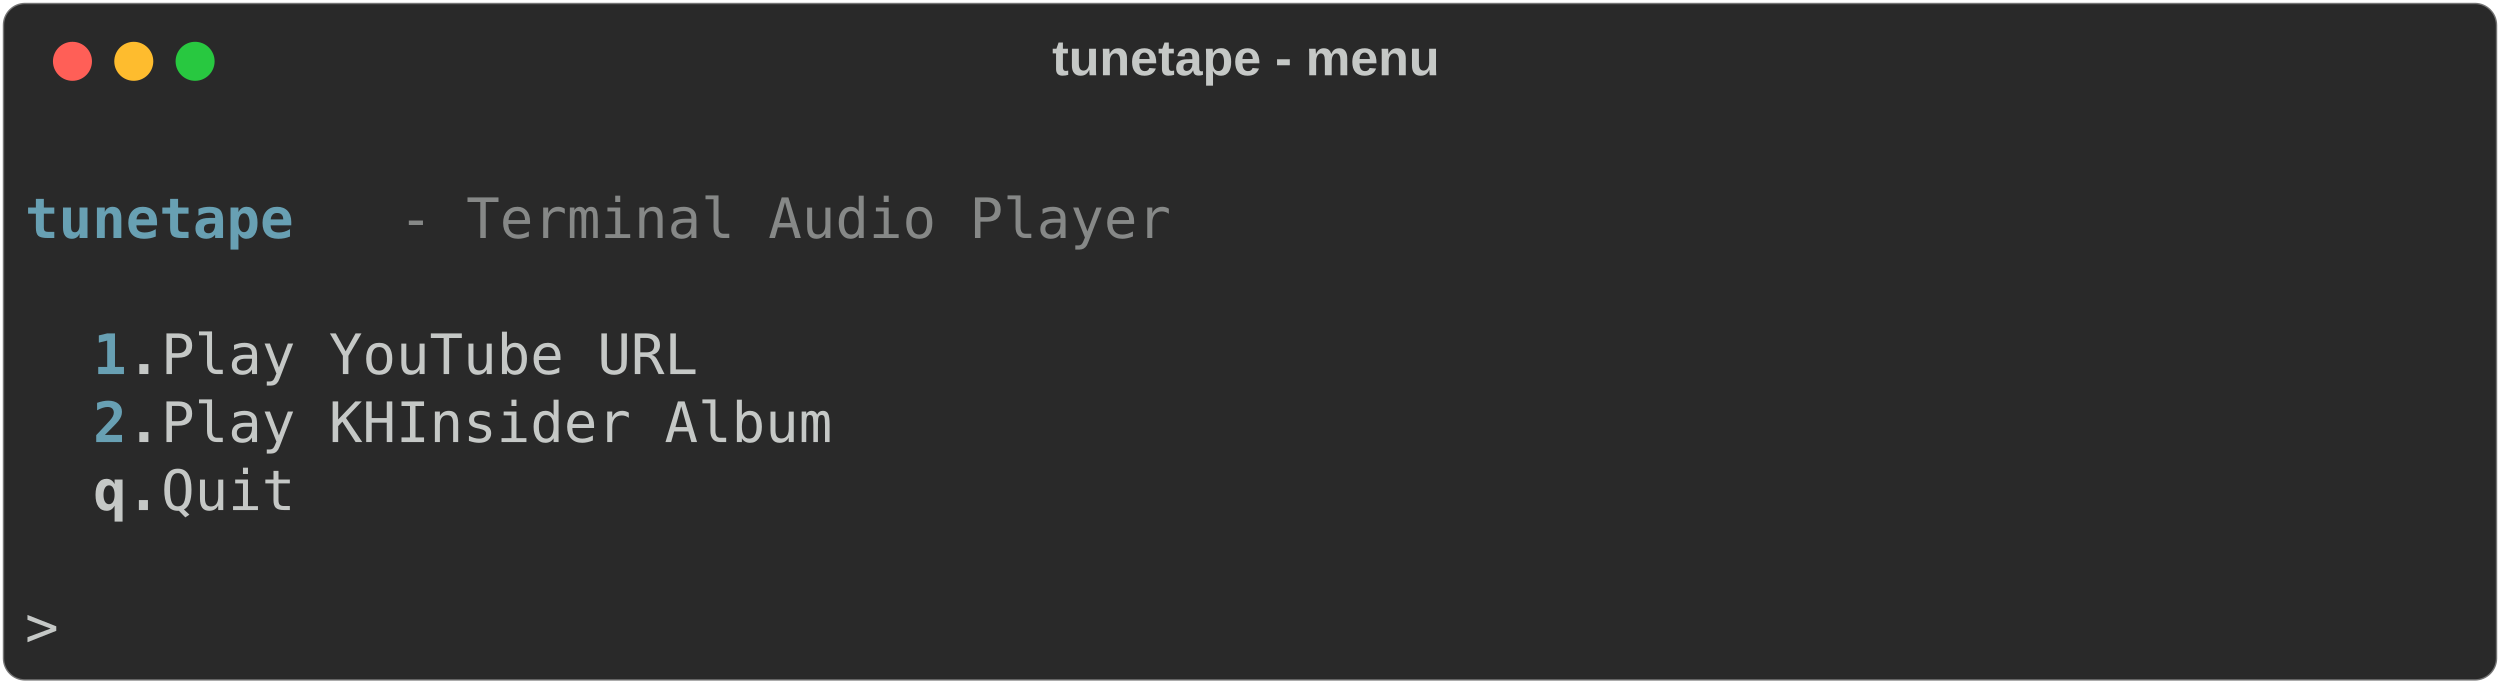
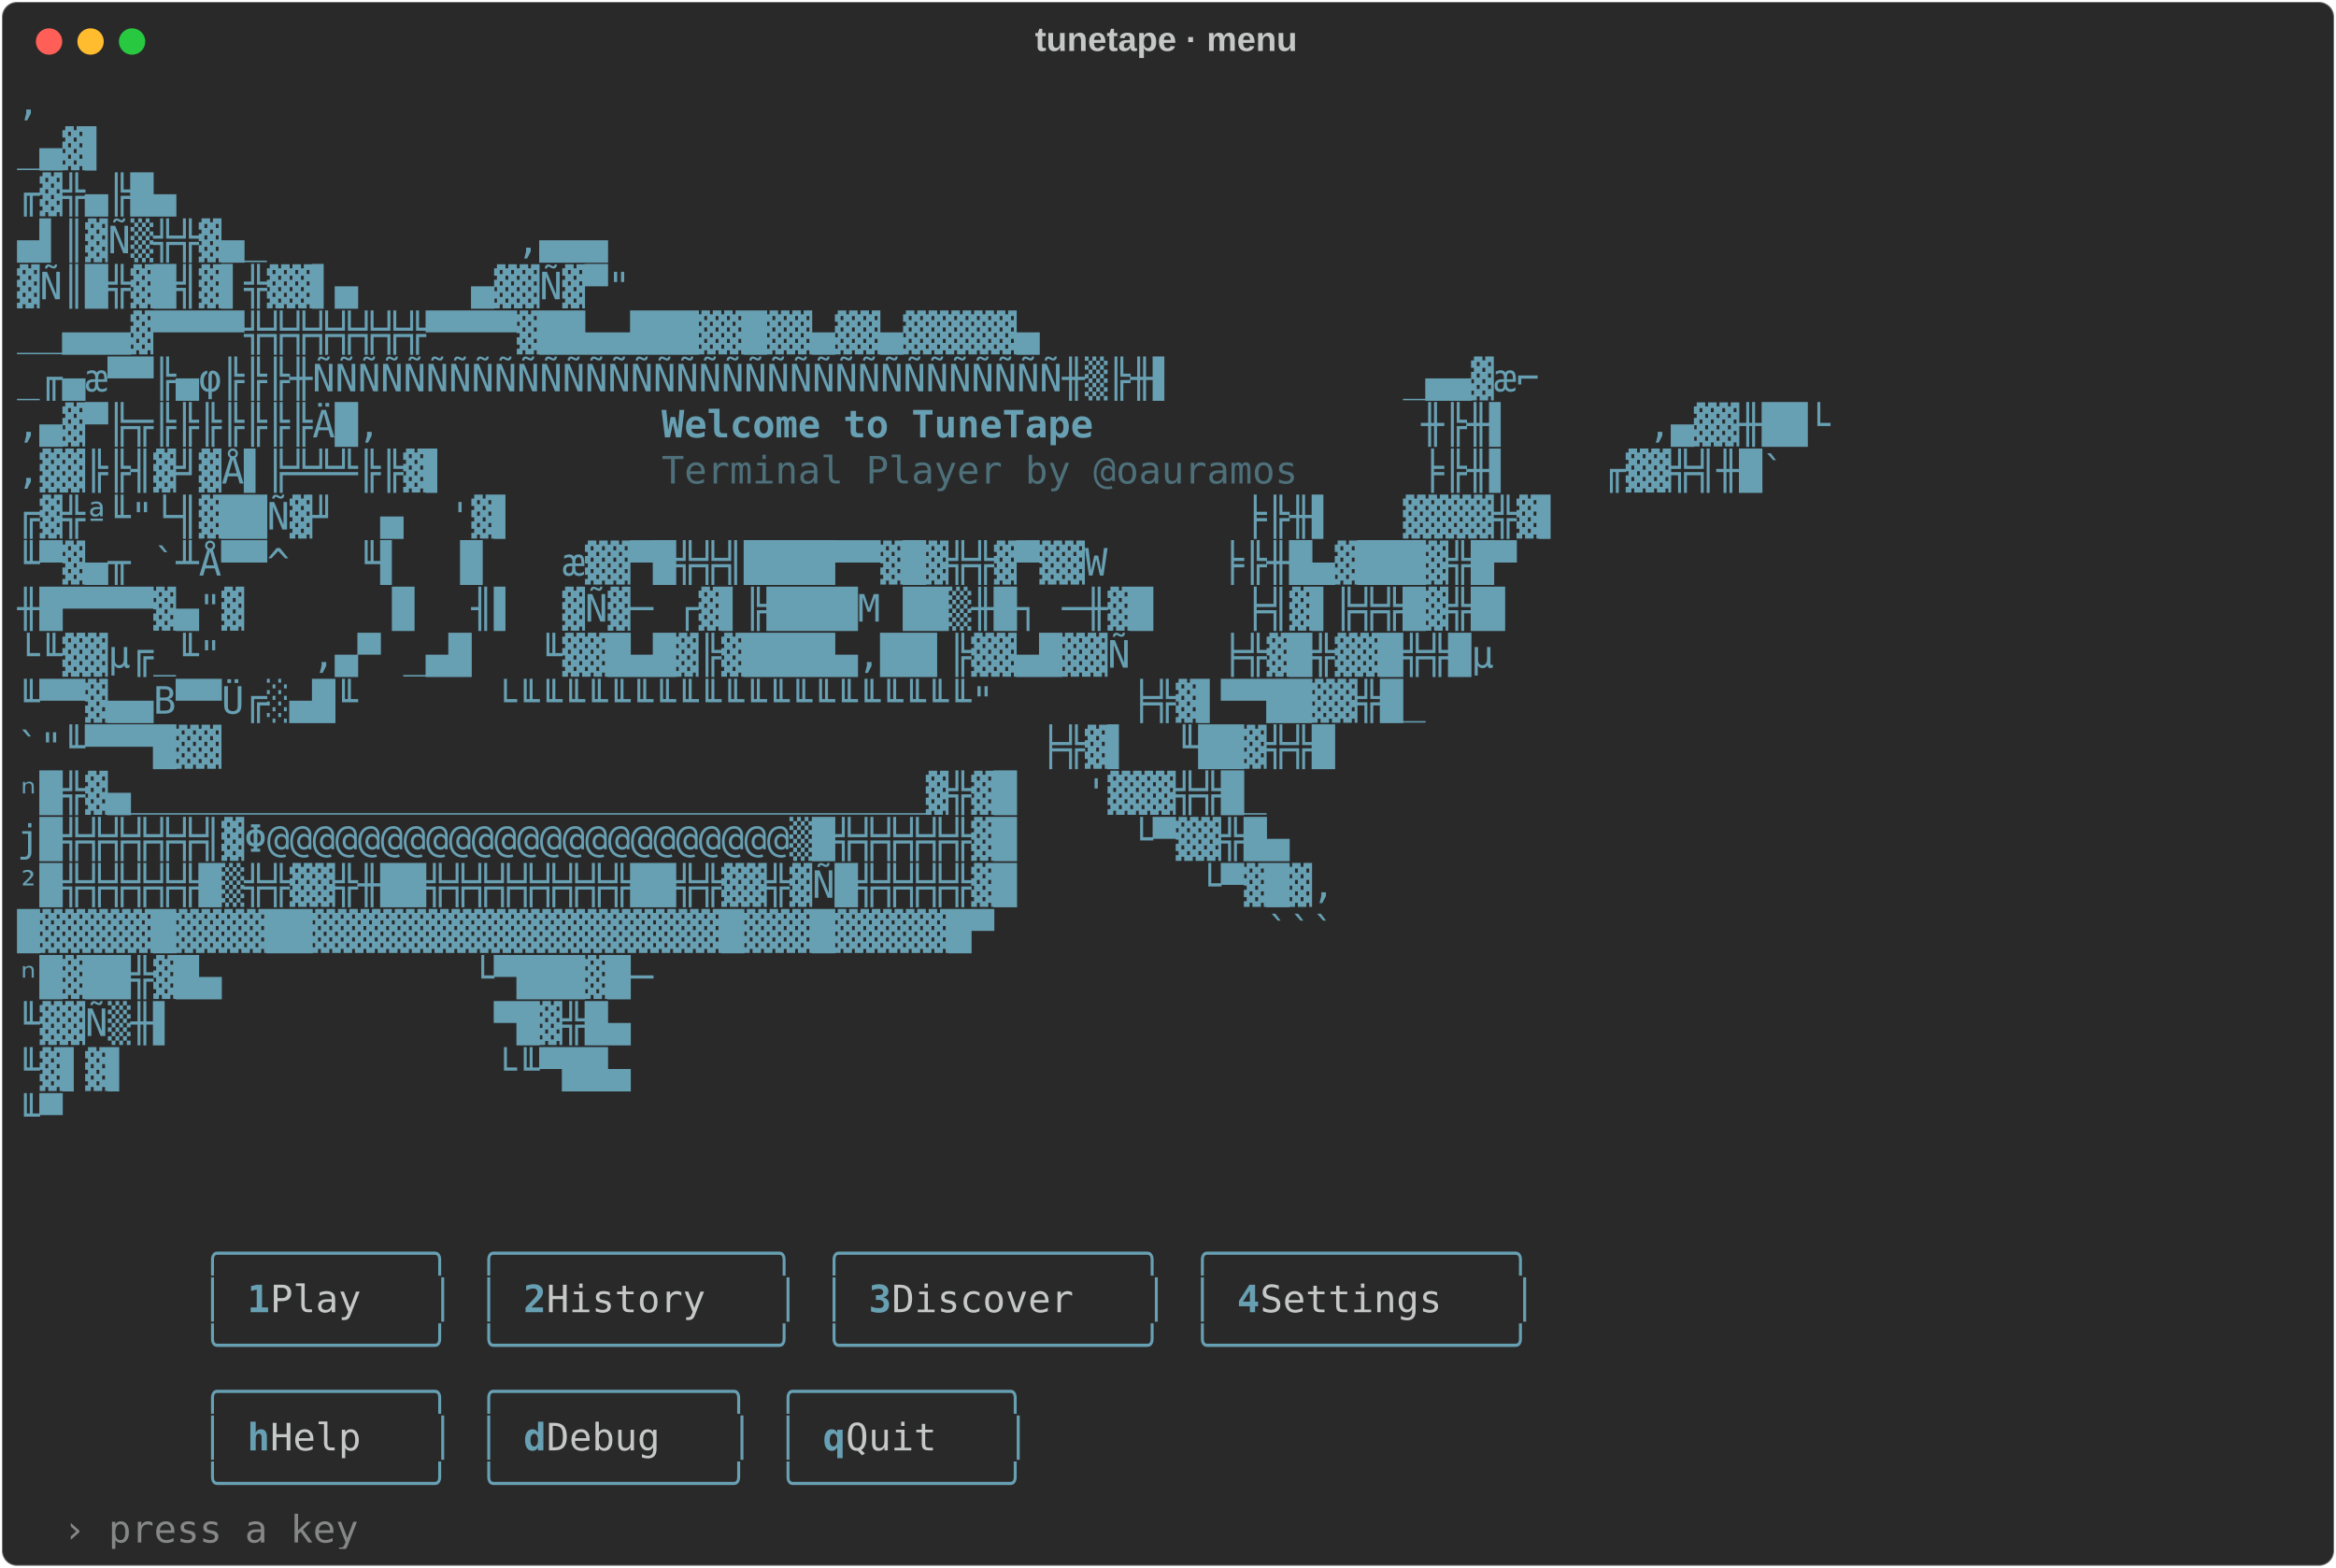
- <svg xmlns="http://www.w3.org/2000/svg" class="rich-terminal" viewBox="0 0 897 245.2">
+ <svg xmlns="http://www.w3.org/2000/svg" class="rich-terminal" viewBox="0 0 1238 830.8">
  <style>

    @font-face {
        font-family: "Fira Code";
        src: local("FiraCode-Regular"),
                url("https://cdnjs.cloudflare.com/ajax/libs/firacode/6.2.0/woff2/FiraCode-Regular.woff2") format("woff2"),
                url("https://cdnjs.cloudflare.com/ajax/libs/firacode/6.2.0/woff/FiraCode-Regular.woff") format("woff");
        font-style: normal;
        font-weight: 400;
    }
    @font-face {
        font-family: "Fira Code";
        src: local("FiraCode-Bold"),
                url("https://cdnjs.cloudflare.com/ajax/libs/firacode/6.2.0/woff2/FiraCode-Bold.woff2") format("woff2"),
                url("https://cdnjs.cloudflare.com/ajax/libs/firacode/6.2.0/woff/FiraCode-Bold.woff") format("woff");
        font-style: bold;
        font-weight: 700;
    }

-     .terminal-2366897688-matrix {
+     .terminal-4135674144-matrix {
        font-family: Fira Code, monospace;
        font-size: 20px;
        line-height: 24.4px;
        font-variant-east-asian: full-width;
    }

-     .terminal-2366897688-title {
+     .terminal-4135674144-title {
        font-size: 18px;
        font-weight: bold;
        font-family: arial;
    }

-     .terminal-2366897688-r1 { fill: #c5c8c6 }
- .terminal-2366897688-r2 { fill: #68a0b3;font-weight: bold }
- .terminal-2366897688-r3 { fill: #868887 }
- .terminal-2366897688-r4 { fill: #c5c8c6;font-weight: bold }
+     .terminal-4135674144-r1 { fill: #68a0b3 }
+ .terminal-4135674144-r2 { fill: #c5c8c6 }
+ .terminal-4135674144-r3 { fill: #68a0b3;font-weight: bold }
+ .terminal-4135674144-r4 { fill: #4e707b }
+ .terminal-4135674144-r5 { fill: #868887 }
    </style>
  <defs>
-     <clipPath id="terminal-2366897688-clip-terminal">
-       <rect x="0" y="0" width="877.4" height="194.2" />
-     </clipPath>
-     <clipPath id="terminal-2366897688-line-0">
-       <rect x="0" y="1.5" width="878.4" height="24.65" />
-     </clipPath>
-     <clipPath id="terminal-2366897688-line-1">
-       <rect x="0" y="25.9" width="878.4" height="24.65" />
-     </clipPath>
-     <clipPath id="terminal-2366897688-line-2">
-       <rect x="0" y="50.3" width="878.4" height="24.65" />
-     </clipPath>
-     <clipPath id="terminal-2366897688-line-3">
-       <rect x="0" y="74.7" width="878.4" height="24.65" />
-     </clipPath>
-     <clipPath id="terminal-2366897688-line-4">
-       <rect x="0" y="99.1" width="878.4" height="24.65" />
-     </clipPath>
-     <clipPath id="terminal-2366897688-line-5">
-       <rect x="0" y="123.5" width="878.4" height="24.65" />
-     </clipPath>
-     <clipPath id="terminal-2366897688-line-6">
-       <rect x="0" y="147.9" width="878.4" height="24.65" />
+     <clipPath id="terminal-4135674144-clip-terminal">
+       <rect x="0" y="0" width="1219.0" height="779.8" />
+     </clipPath>
+     <clipPath id="terminal-4135674144-line-0">
+       <rect x="0" y="1.5" width="1220" height="24.65" />
+     </clipPath>
+     <clipPath id="terminal-4135674144-line-1">
+       <rect x="0" y="25.9" width="1220" height="24.65" />
+     </clipPath>
+     <clipPath id="terminal-4135674144-line-2">
+       <rect x="0" y="50.3" width="1220" height="24.65" />
+     </clipPath>
+     <clipPath id="terminal-4135674144-line-3">
+       <rect x="0" y="74.7" width="1220" height="24.65" />
+     </clipPath>
+     <clipPath id="terminal-4135674144-line-4">
+       <rect x="0" y="99.1" width="1220" height="24.65" />
+     </clipPath>
+     <clipPath id="terminal-4135674144-line-5">
+       <rect x="0" y="123.5" width="1220" height="24.65" />
+     </clipPath>
+     <clipPath id="terminal-4135674144-line-6">
+       <rect x="0" y="147.9" width="1220" height="24.65" />
+     </clipPath>
+     <clipPath id="terminal-4135674144-line-7">
+       <rect x="0" y="172.3" width="1220" height="24.65" />
+     </clipPath>
+     <clipPath id="terminal-4135674144-line-8">
+       <rect x="0" y="196.7" width="1220" height="24.65" />
+     </clipPath>
+     <clipPath id="terminal-4135674144-line-9">
+       <rect x="0" y="221.1" width="1220" height="24.65" />
+     </clipPath>
+     <clipPath id="terminal-4135674144-line-10">
+       <rect x="0" y="245.5" width="1220" height="24.65" />
+     </clipPath>
+     <clipPath id="terminal-4135674144-line-11">
+       <rect x="0" y="269.9" width="1220" height="24.65" />
+     </clipPath>
+     <clipPath id="terminal-4135674144-line-12">
+       <rect x="0" y="294.3" width="1220" height="24.65" />
+     </clipPath>
+     <clipPath id="terminal-4135674144-line-13">
+       <rect x="0" y="318.7" width="1220" height="24.65" />
+     </clipPath>
+     <clipPath id="terminal-4135674144-line-14">
+       <rect x="0" y="343.1" width="1220" height="24.65" />
+     </clipPath>
+     <clipPath id="terminal-4135674144-line-15">
+       <rect x="0" y="367.5" width="1220" height="24.65" />
+     </clipPath>
+     <clipPath id="terminal-4135674144-line-16">
+       <rect x="0" y="391.9" width="1220" height="24.65" />
+     </clipPath>
+     <clipPath id="terminal-4135674144-line-17">
+       <rect x="0" y="416.3" width="1220" height="24.65" />
+     </clipPath>
+     <clipPath id="terminal-4135674144-line-18">
+       <rect x="0" y="440.7" width="1220" height="24.65" />
+     </clipPath>
+     <clipPath id="terminal-4135674144-line-19">
+       <rect x="0" y="465.1" width="1220" height="24.65" />
+     </clipPath>
+     <clipPath id="terminal-4135674144-line-20">
+       <rect x="0" y="489.5" width="1220" height="24.65" />
+     </clipPath>
+     <clipPath id="terminal-4135674144-line-21">
+       <rect x="0" y="513.9" width="1220" height="24.65" />
+     </clipPath>
+     <clipPath id="terminal-4135674144-line-22">
+       <rect x="0" y="538.3" width="1220" height="24.65" />
+     </clipPath>
+     <clipPath id="terminal-4135674144-line-23">
+       <rect x="0" y="562.7" width="1220" height="24.65" />
+     </clipPath>
+     <clipPath id="terminal-4135674144-line-24">
+       <rect x="0" y="587.1" width="1220" height="24.65" />
+     </clipPath>
+     <clipPath id="terminal-4135674144-line-25">
+       <rect x="0" y="611.5" width="1220" height="24.65" />
+     </clipPath>
+     <clipPath id="terminal-4135674144-line-26">
+       <rect x="0" y="635.9" width="1220" height="24.65" />
+     </clipPath>
+     <clipPath id="terminal-4135674144-line-27">
+       <rect x="0" y="660.3" width="1220" height="24.65" />
+     </clipPath>
+     <clipPath id="terminal-4135674144-line-28">
+       <rect x="0" y="684.7" width="1220" height="24.65" />
+     </clipPath>
+     <clipPath id="terminal-4135674144-line-29">
+       <rect x="0" y="709.1" width="1220" height="24.65" />
+     </clipPath>
+     <clipPath id="terminal-4135674144-line-30">
+       <rect x="0" y="733.5" width="1220" height="24.65" />
    </clipPath>
  </defs>
-   <rect fill="#292929" stroke="rgba(255,255,255,0.35)" stroke-width="1" x="1" y="1" width="895" height="243.2" rx="8" />
-   <text class="terminal-2366897688-title" fill="#c5c8c6" text-anchor="middle" x="447" y="27">tunetape - menu</text>
+   <rect fill="#292929" stroke="rgba(255,255,255,0.35)" stroke-width="1" x="1" y="1" width="1236" height="828.8" rx="8" />
+   <text class="terminal-4135674144-title" fill="#c5c8c6" text-anchor="middle" x="618" y="27">tunetape · menu</text>
  <g transform="translate(26,22)">
    <circle cx="0" cy="0" r="7" fill="#ff5f57" />
    <circle cx="22" cy="0" r="7" fill="#febc2e" />
    <circle cx="44" cy="0" r="7" fill="#28c840" />
  </g>
-   <g transform="translate(9, 41)" clip-path="url(#terminal-2366897688-clip-terminal)">
-     <g class="terminal-2366897688-matrix">
-       <text class="terminal-2366897688-r1" x="878.4" y="20" textLength="12.2" clip-path="url(#terminal-2366897688-line-0)">
- </text>
-       <text class="terminal-2366897688-r2" x="0" y="44.4" textLength="122" clip-path="url(#terminal-2366897688-line-1)">  tunetape</text>
-       <text class="terminal-2366897688-r3" x="134.2" y="44.4" textLength="280.6" clip-path="url(#terminal-2366897688-line-1)">- Terminal Audio Player</text>
-       <text class="terminal-2366897688-r1" x="878.4" y="44.4" textLength="12.2" clip-path="url(#terminal-2366897688-line-1)">
- </text>
-       <text class="terminal-2366897688-r1" x="878.4" y="68.8" textLength="12.2" clip-path="url(#terminal-2366897688-line-2)">
- </text>
-       <text class="terminal-2366897688-r2" x="24.4" y="93.2" textLength="12.2" clip-path="url(#terminal-2366897688-line-3)">1</text>
-       <text class="terminal-2366897688-r4" x="36.6" y="93.2" textLength="12.2" clip-path="url(#terminal-2366897688-line-3)">.</text>
-       <text class="terminal-2366897688-r1" x="48.8" y="93.2" textLength="207.4" clip-path="url(#terminal-2366897688-line-3)"> Play YouTube URL</text>
-       <text class="terminal-2366897688-r1" x="878.4" y="93.2" textLength="12.2" clip-path="url(#terminal-2366897688-line-3)">
- </text>
-       <text class="terminal-2366897688-r2" x="24.4" y="117.6" textLength="12.2" clip-path="url(#terminal-2366897688-line-4)">2</text>
-       <text class="terminal-2366897688-r4" x="36.6" y="117.6" textLength="12.2" clip-path="url(#terminal-2366897688-line-4)">.</text>
-       <text class="terminal-2366897688-r1" x="48.8" y="117.6" textLength="256.2" clip-path="url(#terminal-2366897688-line-4)"> Play KHInsider Album</text>
-       <text class="terminal-2366897688-r1" x="878.4" y="117.6" textLength="12.2" clip-path="url(#terminal-2366897688-line-4)">
- </text>
-       <text class="terminal-2366897688-r4" x="24.4" y="142" textLength="24.4" clip-path="url(#terminal-2366897688-line-5)">q.</text>
-       <text class="terminal-2366897688-r1" x="48.8" y="142" textLength="61" clip-path="url(#terminal-2366897688-line-5)"> Quit</text>
-       <text class="terminal-2366897688-r1" x="878.4" y="142" textLength="12.2" clip-path="url(#terminal-2366897688-line-5)">
- </text>
-       <text class="terminal-2366897688-r1" x="878.4" y="166.4" textLength="12.2" clip-path="url(#terminal-2366897688-line-6)">
- </text>
-       <text class="terminal-2366897688-r1" x="0" y="190.8" textLength="48.8" clip-path="url(#terminal-2366897688-line-7)">  &gt; </text>
-       <text class="terminal-2366897688-r3" x="48.8" y="190.8" textLength="12.2" clip-path="url(#terminal-2366897688-line-7)">_</text>
-       <text class="terminal-2366897688-r1" x="878.4" y="190.8" textLength="12.2" clip-path="url(#terminal-2366897688-line-7)">
+   <g transform="translate(9, 41)" clip-path="url(#terminal-4135674144-clip-terminal)">
+     <g class="terminal-4135674144-matrix">
+       <text class="terminal-4135674144-r1" x="0" y="20" textLength="414.8" clip-path="url(#terminal-4135674144-line-0)">                                 ,</text>
+       <text class="terminal-4135674144-r2" x="1220" y="20" textLength="12.2" clip-path="url(#terminal-4135674144-line-0)">
+ </text>
+       <text class="terminal-4135674144-r1" x="0" y="44.4" textLength="427" clip-path="url(#terminal-4135674144-line-1)">                               _▄▓▌</text>
+       <text class="terminal-4135674144-r2" x="1220" y="44.4" textLength="12.2" clip-path="url(#terminal-4135674144-line-1)">
+ </text>
+       <text class="terminal-4135674144-r1" x="0" y="68.8" textLength="439.2" clip-path="url(#terminal-4135674144-line-2)">                             ╓▓╬▄╠█▄</text>
+       <text class="terminal-4135674144-r2" x="1220" y="68.8" textLength="12.2" clip-path="url(#terminal-4135674144-line-2)">
+ </text>
+       <text class="terminal-4135674144-r1" x="0" y="93.2" textLength="658.8" clip-path="url(#terminal-4135674144-line-3)">                            ▄▌║▓Ñ▒╬╬▓▄_           ,▄▄▄</text>
+       <text class="terminal-4135674144-r2" x="1220" y="93.2" textLength="12.2" clip-path="url(#terminal-4135674144-line-3)">
+ </text>
+       <text class="terminal-4135674144-r1" x="0" y="117.6" textLength="658.8" clip-path="url(#terminal-4135674144-line-4)">                           ▓Ñ║█╬▓█╣▓▌╬▓▓▌▄     ▄▓▓Ñ▓▀"</text>
+       <text class="terminal-4135674144-r2" x="1220" y="117.6" textLength="12.2" clip-path="url(#terminal-4135674144-line-4)">
+ </text>
+       <text class="terminal-4135674144-r1" x="0" y="142" textLength="780.8" clip-path="url(#terminal-4135674144-line-5)">                   __▄▄▄▓▀▀▀▀╬╬╬╬╬╬╬╬▀▀▀▀▓██▄▄███▓▓█▓▓▄▓▓▄▓▓▓▓▓▄</text>
+       <text class="terminal-4135674144-r2" x="1220" y="142" textLength="12.2" clip-path="url(#terminal-4135674144-line-5)">
+ </text>
+       <text class="terminal-4135674144-r1" x="0" y="166.4" textLength="988.2" clip-path="url(#terminal-4135674144-line-6)">              _╓▄æ▀▀╠▄φ╠╠╠╫ÑÑÑÑÑÑÑÑÑÑÑÑÑÑÑÑÑÑÑÑÑÑÑÑÑÑÑÑÑÑÑÑÑ╫▒╠╫▌          _▄▄▓æ⌐</text>
+       <text class="terminal-4135674144-r2" x="1220" y="166.4" textLength="12.2" clip-path="url(#terminal-4135674144-line-6)">
+ </text>
+       <text class="terminal-4135674144-r1" x="0" y="190.8" textLength="341.6" clip-path="url(#terminal-4135674144-line-7)">           ,▄▓▀╠╦╠╠╠╠╠╠╠Ä█, </text>
+       <text class="terminal-4135674144-r3" x="341.6" y="190.8" textLength="402.6" clip-path="url(#terminal-4135674144-line-7)">       Welcome to TuneTape       </text>
+       <text class="terminal-4135674144-r1" x="744.2" y="190.8" textLength="219.6" clip-path="url(#terminal-4135674144-line-7)">╫╠╫▌      ,▄▓▓╫██└</text>
+       <text class="terminal-4135674144-r2" x="1220" y="190.8" textLength="12.2" clip-path="url(#terminal-4135674144-line-7)">
+ </text>
+       <text class="terminal-4135674144-r1" x="0" y="215.2" textLength="341.6" clip-path="url(#terminal-4135674144-line-8)">         ,▓▓╠╠╢▓╝▓Å▌╠╩╩╩╠╠▓▌</text>
+       <text class="terminal-4135674144-r4" x="341.6" y="215.2" textLength="402.6" clip-path="url(#terminal-4135674144-line-8)">   Terminal Player by @oauramos  </text>
+       <text class="terminal-4135674144-r1" x="744.2" y="215.2" textLength="195.2" clip-path="url(#terminal-4135674144-line-8)">╞╠╫▌    ╓▓▓╬╣╫█`</text>
+       <text class="terminal-4135674144-r2" x="1220" y="215.2" textLength="12.2" clip-path="url(#terminal-4135674144-line-8)">
+ </text>
+       <text class="terminal-4135674144-r1" x="0" y="239.6" textLength="915" clip-path="url(#terminal-4135674144-line-9)">       ╔▓╬ª╙"└╢▓██Ñ▓╜  ▄  '▓▌                                ╞╠╫▌   ▓▓▓▓╬▓▌</text>
+       <text class="terminal-4135674144-r2" x="1220" y="239.6" textLength="12.2" clip-path="url(#terminal-4135674144-line-9)">
+ </text>
+       <text class="terminal-4135674144-r1" x="0" y="264" textLength="902.8" clip-path="url(#terminal-4135674144-line-10)">        ╙▀▓▄╥ `╨Å▀▀^   ╙▌  ▐▌   æ▓▓▀█╬╬╣████▀▀▓█▓╬╬▓▀▓▓W     ╞╠╫█▄▓███▓╬█▀</text>
+       <text class="terminal-4135674144-r2" x="1220" y="264" textLength="12.2" clip-path="url(#terminal-4135674144-line-10)">
+ </text>
+       <text class="terminal-4135674144-r1" x="0" y="288.4" textLength="890.6" clip-path="url(#terminal-4135674144-line-11)">       ╫█▀▀▀▀▓▄"▓      ▐▌  ╢▌  ▓Ñ▓─ ┌▓▌╠████M ██▒╫█┐ ─╫▓█    ╞╣▓▌╠╬╬█▓╬█▌</text>
+       <text class="terminal-4135674144-r2" x="1220" y="288.4" textLength="12.2" clip-path="url(#terminal-4135674144-line-11)">
+ </text>
+       <text class="terminal-4135674144-r1" x="0" y="312.8" textLength="890.6" clip-path="url(#terminal-4135674144-line-12)">        └╙▓▓µ╔_╙"    ,▄▀ _▄█   ╙▓▓█▄█▓╠▓████▄,██▌╠▓▓▄█▓▓Ñ    ╞╬▓█╬▓▓█╬╬█µ</text>
+       <text class="terminal-4135674144-r2" x="1220" y="312.8" textLength="12.2" clip-path="url(#terminal-4135674144-line-12)">
+ </text>
+       <text class="terminal-4135674144-r1" x="0" y="337.2" textLength="902.8" clip-path="url(#terminal-4135674144-line-13)">            ╙▀▀▓▄▄B▀▀Ü╔░▄█╙      └╙╙╙╙╙╙╙╙╙╙╙╙╙╙╙╙╙╙╙╙"      ╞╬▓▌▀▀██▓▓╬█_</text>
+       <text class="terminal-4135674144-r2" x="1220" y="337.2" textLength="12.2" clip-path="url(#terminal-4135674144-line-13)">
+ </text>
+       <text class="terminal-4135674144-r1" x="0" y="361.6" textLength="902.8" clip-path="url(#terminal-4135674144-line-14)">                `"╙▀▀▀█▓▓                                    ╞╬▓▌  ╙██▓╬╬█</text>
+       <text class="terminal-4135674144-r2" x="1220" y="361.6" textLength="12.2" clip-path="url(#terminal-4135674144-line-14)">
+ </text>
+       <text class="terminal-4135674144-r1" x="0" y="386" textLength="927.2" clip-path="url(#terminal-4135674144-line-15)">                     ⁿ█╬▓▄___________________________________▓╬▓█   '▓▓▓╬╬█_</text>
+       <text class="terminal-4135674144-r2" x="1220" y="386" textLength="12.2" clip-path="url(#terminal-4135674144-line-15)">
+ </text>
+       <text class="terminal-4135674144-r1" x="0" y="410.4" textLength="939.4" clip-path="url(#terminal-4135674144-line-16)">                     j█╬╬╬╬╬╬╣▓Φ@@@@@@@@@@@@@@@@@@@@@@@▒█╬╬╬╬╬╬▓█     └▀▓▓╬█▄</text>
+       <text class="terminal-4135674144-r2" x="1220" y="410.4" textLength="12.2" clip-path="url(#terminal-4135674144-line-16)">
+ </text>
+       <text class="terminal-4135674144-r1" x="0" y="434.8" textLength="963.8" clip-path="url(#terminal-4135674144-line-17)">                     ²█╬╬╬╬╬╬█▒╬╬▓▓╬╫██╬╬╬╬╬╬╬╬╬██╬╬▓▓╬▓Ñ█╬╬╬╬╬▓█        └▀▓█▓,</text>
+       <text class="terminal-4135674144-r2" x="1220" y="434.8" textLength="12.2" clip-path="url(#terminal-4135674144-line-17)">
+ </text>
+       <text class="terminal-4135674144-r1" x="0" y="459.2" textLength="976" clip-path="url(#terminal-4135674144-line-18)">                      █▓▓▓▓▓█▓▓▓▓██▓▓▓▓▓▓▓▓▓▓▓▓▓▓▓▓▓▓█▓▓▓█▓▓▓▓▓█▀            ```</text>
+       <text class="terminal-4135674144-r2" x="1220" y="459.2" textLength="12.2" clip-path="url(#terminal-4135674144-line-18)">
+ </text>
+       <text class="terminal-4135674144-r1" x="0" y="483.6" textLength="707.6" clip-path="url(#terminal-4135674144-line-19)">                              ⁿ█▓██╬▓█▄           └▀███▓█─</text>
+       <text class="terminal-4135674144-r2" x="1220" y="483.6" textLength="12.2" clip-path="url(#terminal-4135674144-line-19)">
+ </text>
+       <text class="terminal-4135674144-r1" x="0" y="508" textLength="719.8" clip-path="url(#terminal-4135674144-line-20)">                                ╙▓▓Ñ▒╫▌              ▀█▓╬█▄</text>
+       <text class="terminal-4135674144-r2" x="1220" y="508" textLength="12.2" clip-path="url(#terminal-4135674144-line-20)">
+ </text>
+       <text class="terminal-4135674144-r1" x="0" y="532.4" textLength="744.2" clip-path="url(#terminal-4135674144-line-21)">                                  ╙▓▌▓▌                └╙▀██▄</text>
+       <text class="terminal-4135674144-r2" x="1220" y="532.4" textLength="12.2" clip-path="url(#terminal-4135674144-line-21)">
+ </text>
+       <text class="terminal-4135674144-r1" x="0" y="556.8" textLength="475.8" clip-path="url(#terminal-4135674144-line-22)">                                     ╙▀</text>
+       <text class="terminal-4135674144-r2" x="1220" y="556.8" textLength="12.2" clip-path="url(#terminal-4135674144-line-22)">
+ </text>
+       <text class="terminal-4135674144-r2" x="1220" y="581.2" textLength="12.2" clip-path="url(#terminal-4135674144-line-23)">
+ </text>
+       <text class="terminal-4135674144-r2" x="1220" y="605.6" textLength="12.2" clip-path="url(#terminal-4135674144-line-24)">
+ </text>
+       <text class="terminal-4135674144-r1" x="97.6" y="630" textLength="134.2" clip-path="url(#terminal-4135674144-line-25)">╭─────────╮</text>
+       <text class="terminal-4135674144-r1" x="244" y="630" textLength="170.8" clip-path="url(#terminal-4135674144-line-25)">╭────────────╮</text>
+       <text class="terminal-4135674144-r1" x="427" y="630" textLength="183" clip-path="url(#terminal-4135674144-line-25)">╭─────────────╮</text>
+       <text class="terminal-4135674144-r1" x="622.2" y="630" textLength="183" clip-path="url(#terminal-4135674144-line-25)">╭─────────────╮</text>
+       <text class="terminal-4135674144-r2" x="1220" y="630" textLength="12.2" clip-path="url(#terminal-4135674144-line-25)">
+ </text>
+       <text class="terminal-4135674144-r1" x="97.6" y="654.4" textLength="12.2" clip-path="url(#terminal-4135674144-line-26)">│</text>
+       <text class="terminal-4135674144-r3" x="122" y="654.4" textLength="12.2" clip-path="url(#terminal-4135674144-line-26)">1</text>
+       <text class="terminal-4135674144-r2" x="134.2" y="654.4" textLength="73.2" clip-path="url(#terminal-4135674144-line-26)">  Play</text>
+       <text class="terminal-4135674144-r1" x="219.6" y="654.4" textLength="12.2" clip-path="url(#terminal-4135674144-line-26)">│</text>
+       <text class="terminal-4135674144-r1" x="244" y="654.4" textLength="12.2" clip-path="url(#terminal-4135674144-line-26)">│</text>
+       <text class="terminal-4135674144-r3" x="268.4" y="654.4" textLength="12.2" clip-path="url(#terminal-4135674144-line-26)">2</text>
+       <text class="terminal-4135674144-r2" x="280.6" y="654.4" textLength="109.8" clip-path="url(#terminal-4135674144-line-26)">  History</text>
+       <text class="terminal-4135674144-r1" x="402.6" y="654.4" textLength="12.2" clip-path="url(#terminal-4135674144-line-26)">│</text>
+       <text class="terminal-4135674144-r1" x="427" y="654.4" textLength="12.2" clip-path="url(#terminal-4135674144-line-26)">│</text>
+       <text class="terminal-4135674144-r3" x="451.4" y="654.4" textLength="12.2" clip-path="url(#terminal-4135674144-line-26)">3</text>
+       <text class="terminal-4135674144-r2" x="463.6" y="654.4" textLength="122" clip-path="url(#terminal-4135674144-line-26)">  Discover</text>
+       <text class="terminal-4135674144-r1" x="597.8" y="654.4" textLength="12.2" clip-path="url(#terminal-4135674144-line-26)">│</text>
+       <text class="terminal-4135674144-r1" x="622.2" y="654.4" textLength="12.2" clip-path="url(#terminal-4135674144-line-26)">│</text>
+       <text class="terminal-4135674144-r3" x="646.6" y="654.4" textLength="12.2" clip-path="url(#terminal-4135674144-line-26)">4</text>
+       <text class="terminal-4135674144-r2" x="658.8" y="654.4" textLength="122" clip-path="url(#terminal-4135674144-line-26)">  Settings</text>
+       <text class="terminal-4135674144-r1" x="793" y="654.4" textLength="12.2" clip-path="url(#terminal-4135674144-line-26)">│</text>
+       <text class="terminal-4135674144-r2" x="1220" y="654.4" textLength="12.2" clip-path="url(#terminal-4135674144-line-26)">
+ </text>
+       <text class="terminal-4135674144-r1" x="97.6" y="678.8" textLength="134.2" clip-path="url(#terminal-4135674144-line-27)">╰─────────╯</text>
+       <text class="terminal-4135674144-r1" x="244" y="678.8" textLength="170.8" clip-path="url(#terminal-4135674144-line-27)">╰────────────╯</text>
+       <text class="terminal-4135674144-r1" x="427" y="678.8" textLength="183" clip-path="url(#terminal-4135674144-line-27)">╰─────────────╯</text>
+       <text class="terminal-4135674144-r1" x="622.2" y="678.8" textLength="183" clip-path="url(#terminal-4135674144-line-27)">╰─────────────╯</text>
+       <text class="terminal-4135674144-r2" x="1220" y="678.8" textLength="12.2" clip-path="url(#terminal-4135674144-line-27)">
+ </text>
+       <text class="terminal-4135674144-r1" x="97.6" y="703.2" textLength="134.2" clip-path="url(#terminal-4135674144-line-28)">╭─────────╮</text>
+       <text class="terminal-4135674144-r1" x="244" y="703.2" textLength="146.4" clip-path="url(#terminal-4135674144-line-28)">╭──────────╮</text>
+       <text class="terminal-4135674144-r1" x="402.6" y="703.2" textLength="134.2" clip-path="url(#terminal-4135674144-line-28)">╭─────────╮</text>
+       <text class="terminal-4135674144-r2" x="1220" y="703.2" textLength="12.2" clip-path="url(#terminal-4135674144-line-28)">
+ </text>
+       <text class="terminal-4135674144-r1" x="97.6" y="727.6" textLength="12.2" clip-path="url(#terminal-4135674144-line-29)">│</text>
+       <text class="terminal-4135674144-r3" x="122" y="727.6" textLength="12.2" clip-path="url(#terminal-4135674144-line-29)">h</text>
+       <text class="terminal-4135674144-r2" x="134.2" y="727.6" textLength="73.2" clip-path="url(#terminal-4135674144-line-29)">  Help</text>
+       <text class="terminal-4135674144-r1" x="219.6" y="727.6" textLength="12.2" clip-path="url(#terminal-4135674144-line-29)">│</text>
+       <text class="terminal-4135674144-r1" x="244" y="727.6" textLength="12.2" clip-path="url(#terminal-4135674144-line-29)">│</text>
+       <text class="terminal-4135674144-r3" x="268.4" y="727.6" textLength="12.2" clip-path="url(#terminal-4135674144-line-29)">d</text>
+       <text class="terminal-4135674144-r2" x="280.6" y="727.6" textLength="85.4" clip-path="url(#terminal-4135674144-line-29)">  Debug</text>
+       <text class="terminal-4135674144-r1" x="378.2" y="727.6" textLength="12.2" clip-path="url(#terminal-4135674144-line-29)">│</text>
+       <text class="terminal-4135674144-r1" x="402.6" y="727.6" textLength="12.2" clip-path="url(#terminal-4135674144-line-29)">│</text>
+       <text class="terminal-4135674144-r3" x="427" y="727.6" textLength="12.2" clip-path="url(#terminal-4135674144-line-29)">q</text>
+       <text class="terminal-4135674144-r2" x="439.2" y="727.6" textLength="73.2" clip-path="url(#terminal-4135674144-line-29)">  Quit</text>
+       <text class="terminal-4135674144-r1" x="524.6" y="727.6" textLength="12.2" clip-path="url(#terminal-4135674144-line-29)">│</text>
+       <text class="terminal-4135674144-r2" x="1220" y="727.6" textLength="12.2" clip-path="url(#terminal-4135674144-line-29)">
+ </text>
+       <text class="terminal-4135674144-r1" x="97.6" y="752" textLength="134.2" clip-path="url(#terminal-4135674144-line-30)">╰─────────╯</text>
+       <text class="terminal-4135674144-r1" x="244" y="752" textLength="146.4" clip-path="url(#terminal-4135674144-line-30)">╰──────────╯</text>
+       <text class="terminal-4135674144-r1" x="402.6" y="752" textLength="134.2" clip-path="url(#terminal-4135674144-line-30)">╰─────────╯</text>
+       <text class="terminal-4135674144-r2" x="1220" y="752" textLength="12.2" clip-path="url(#terminal-4135674144-line-30)">
+ </text>
+       <text class="terminal-4135674144-r5" x="24.4" y="776.4" textLength="158.6" clip-path="url(#terminal-4135674144-line-31)">› press a key</text>
+       <text class="terminal-4135674144-r2" x="1220" y="776.4" textLength="12.2" clip-path="url(#terminal-4135674144-line-31)">
</text>
    </g>
  </g>
</svg>
